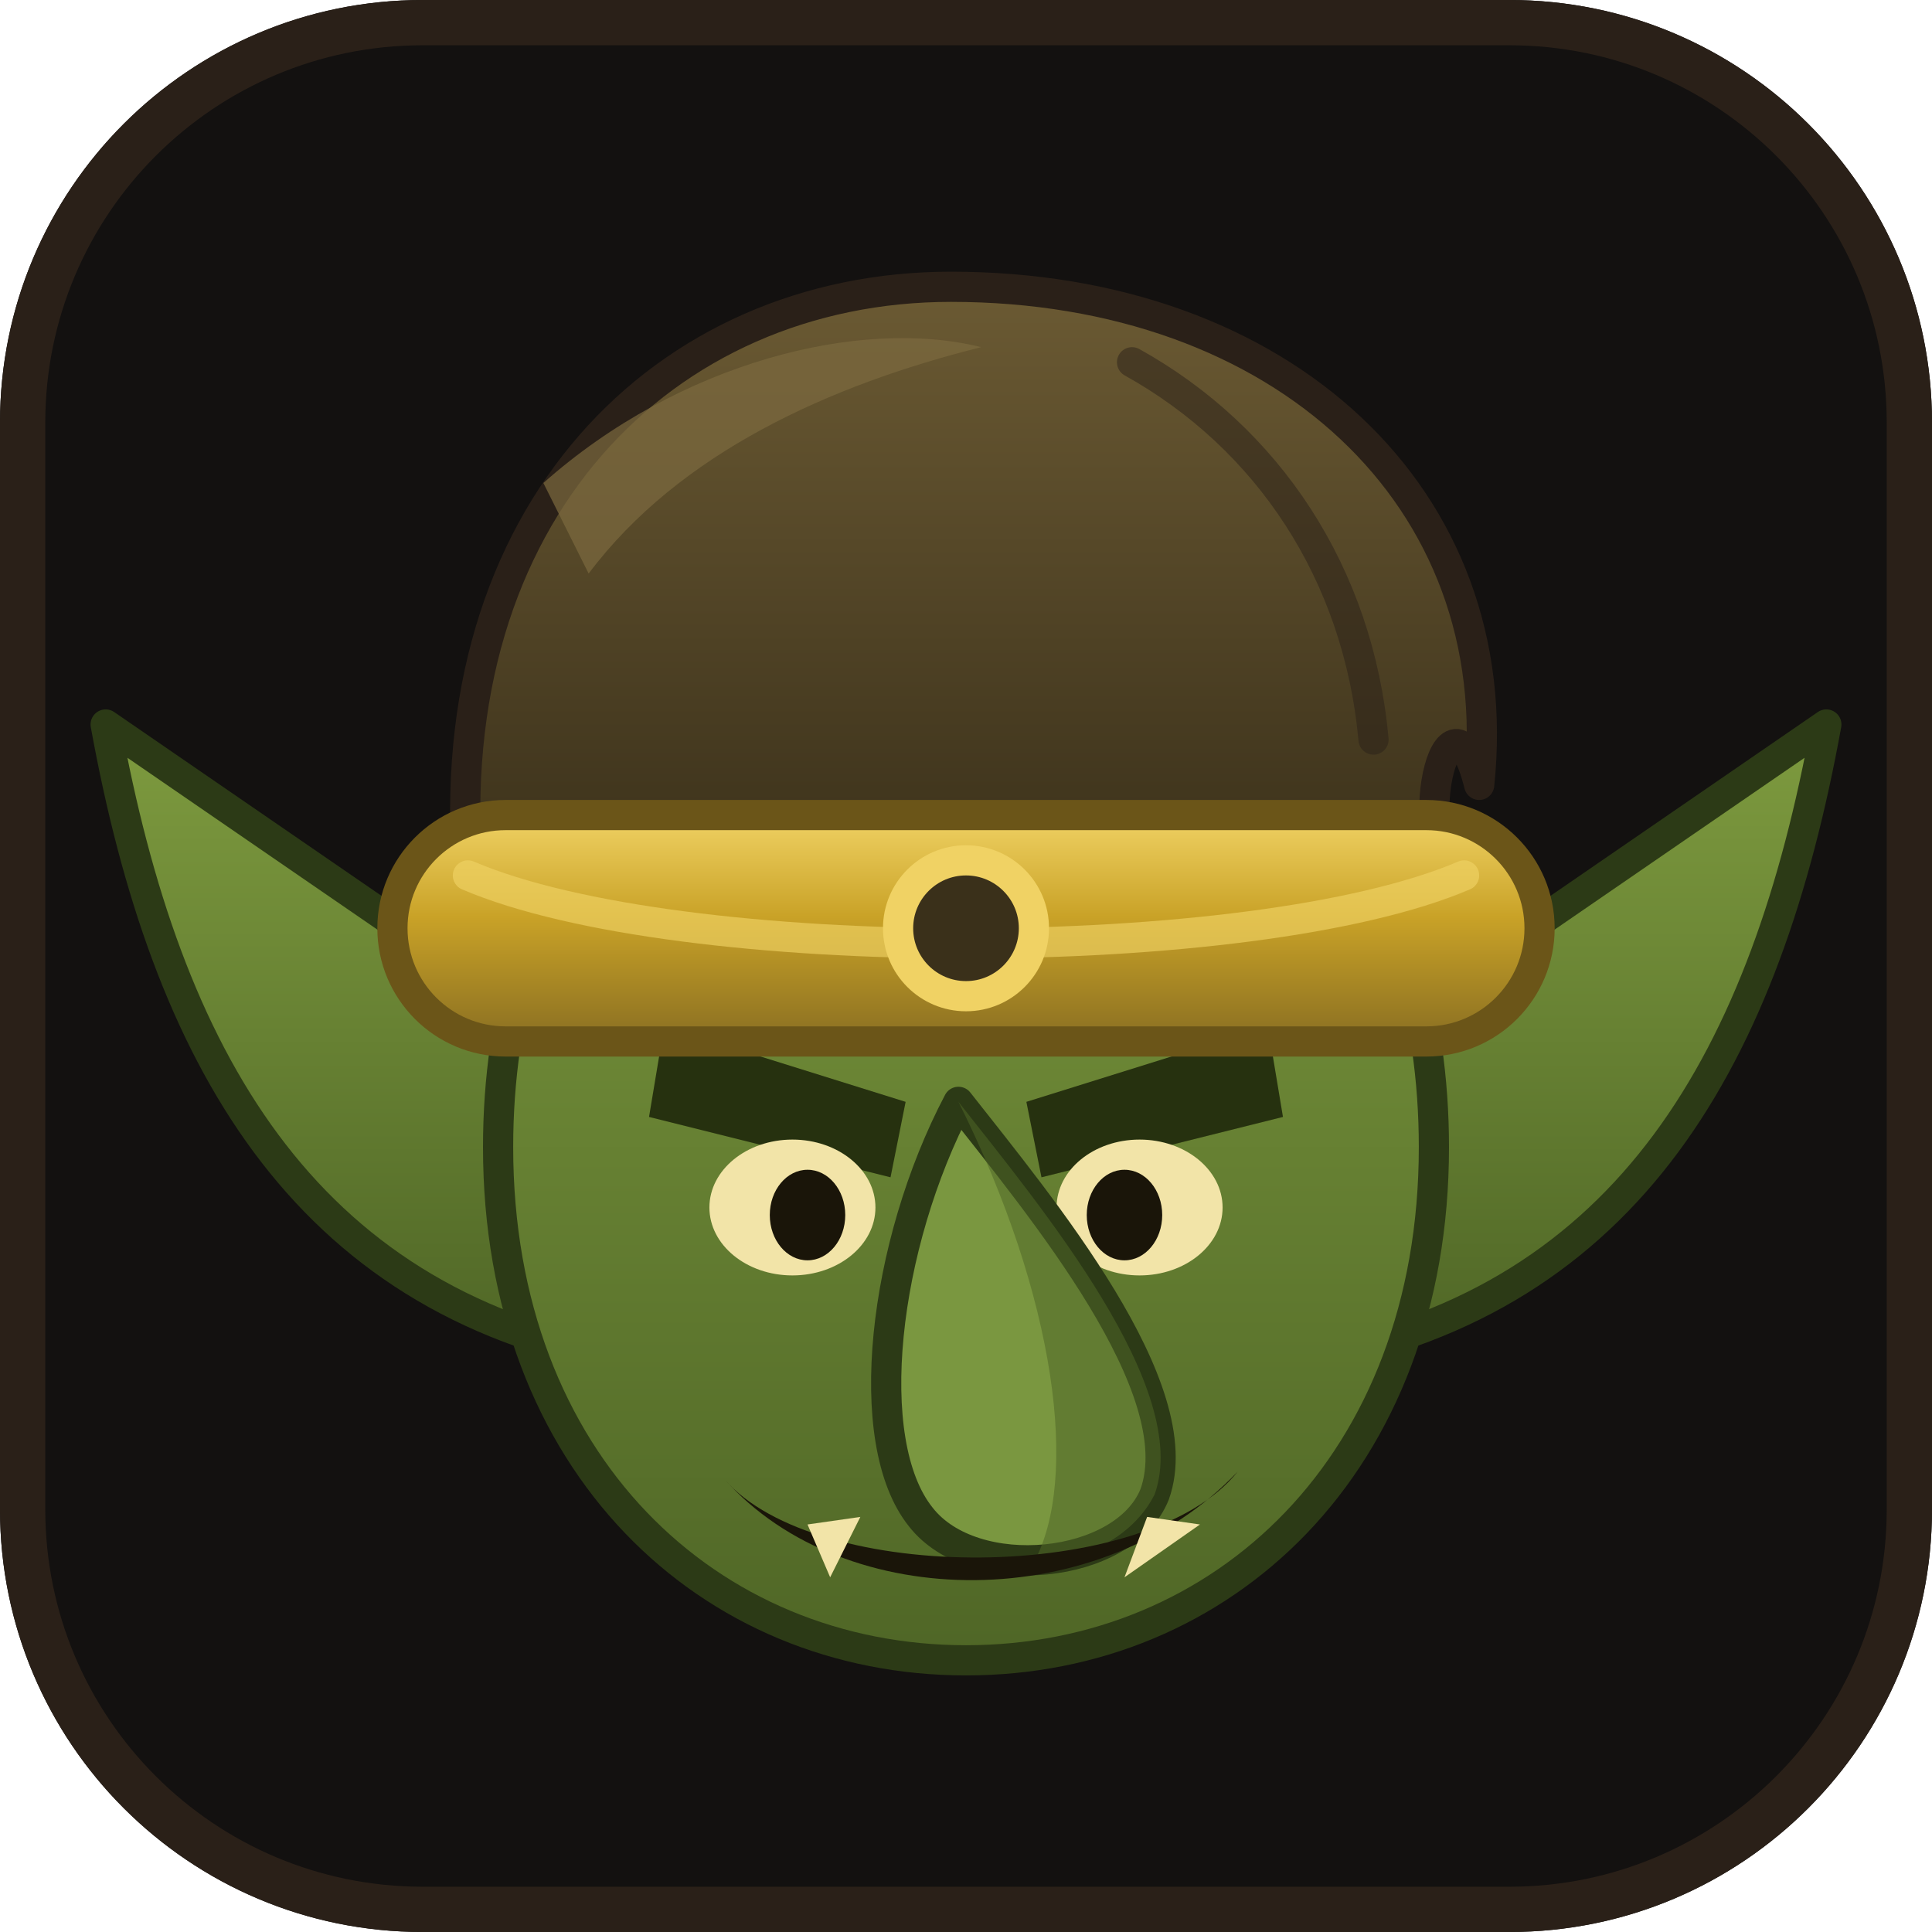
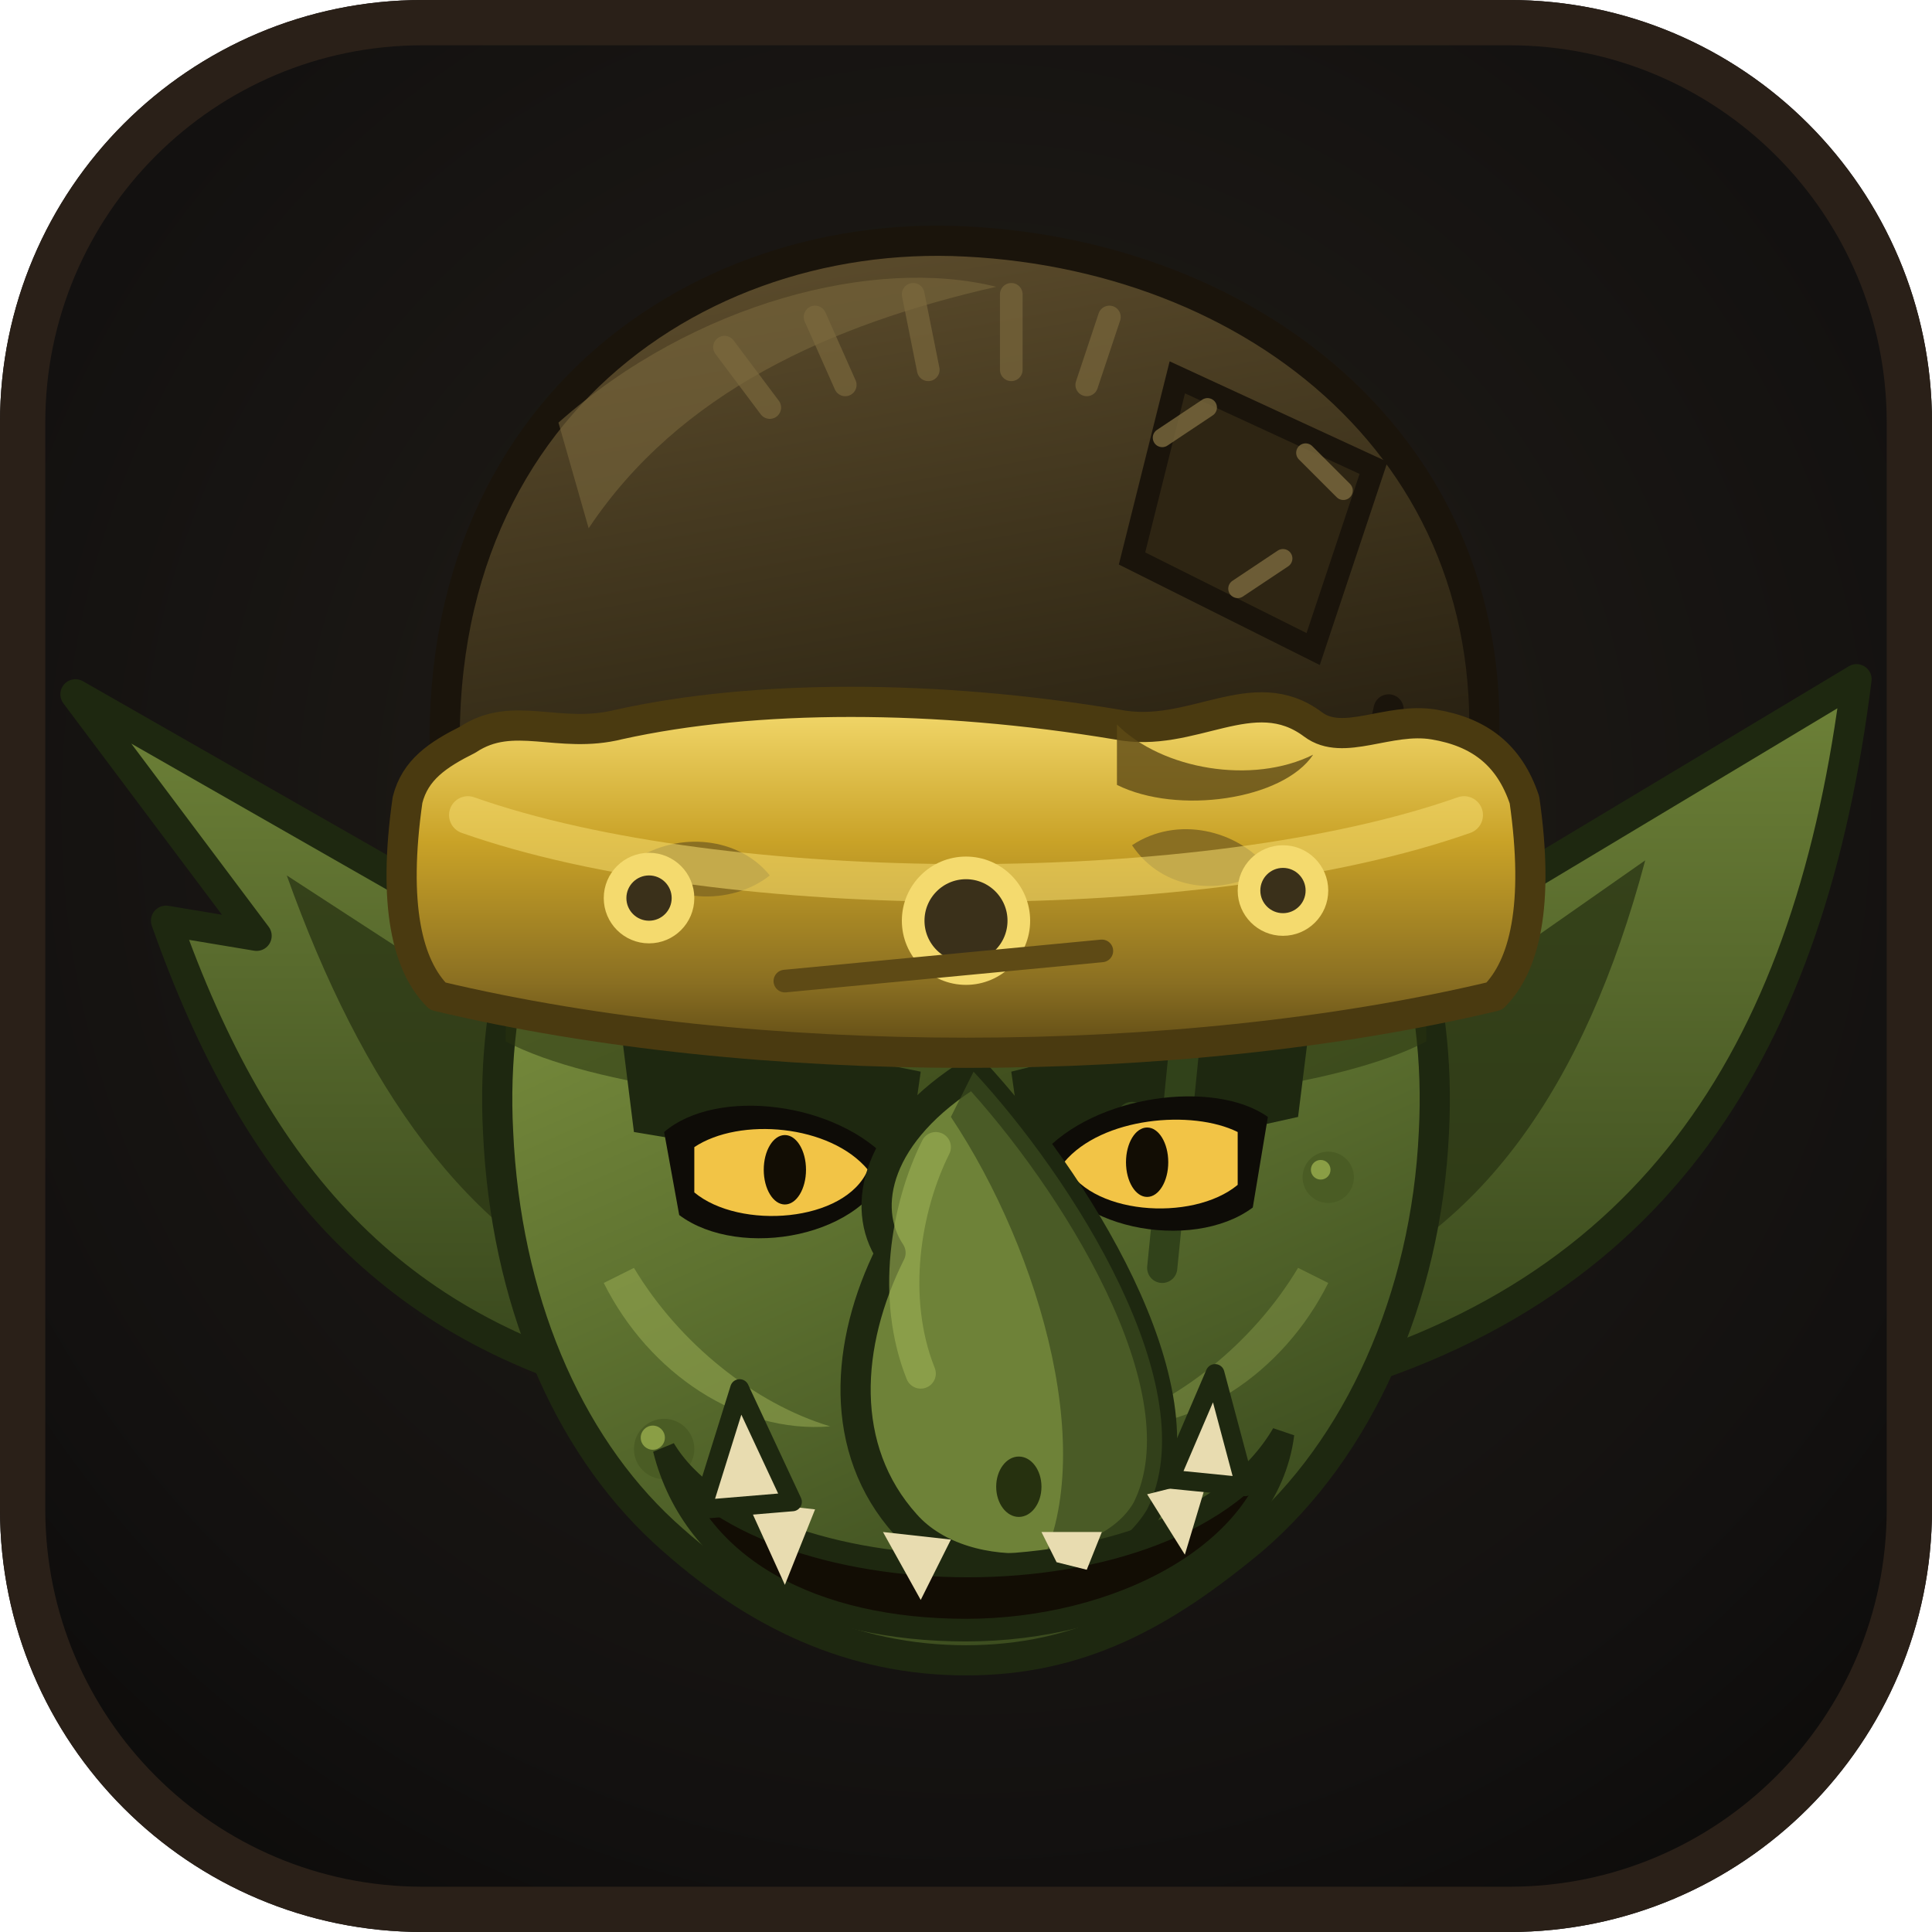
<svg xmlns="http://www.w3.org/2000/svg" viewBox="0 0 256 256" width="256" height="256">
  <defs>
-     <linearGradient id="skin" x1="0" y1="0" x2="0" y2="1">
-       <stop offset="0" stop-color="#7E9B3F" />
-       <stop offset="1" stop-color="#4F6626" />
+     <radialGradient id="pit" cx="0.5" cy="0.42" r="0.75">
+       <stop offset="0" stop-color="#221E18" />
+       <stop offset="0.7" stop-color="#131110" />
+       <stop offset="1" stop-color="#0A0908" />
+     </radialGradient>
+     <linearGradient id="skin" x1="0.2" y1="0" x2="0.6" y2="1">
+       <stop offset="0" stop-color="#8A9E45" />
+       <stop offset="0.55" stop-color="#5E7230" />
+       <stop offset="1" stop-color="#3A4A1E" />
+     </linearGradient>
+     <linearGradient id="earskin" x1="0" y1="0" x2="0" y2="1">
+       <stop offset="0" stop-color="#6E8238" />
+       <stop offset="1" stop-color="#37461C" />
    </linearGradient>
    <linearGradient id="gold" x1="0" y1="0" x2="0" y2="1">
-       <stop offset="0" stop-color="#F0D264" />
-       <stop offset="0.45" stop-color="#C9A227" />
-       <stop offset="1" stop-color="#8A6F22" />
+       <stop offset="0" stop-color="#F4DA6E" />
+       <stop offset="0.4" stop-color="#C9A227" />
+       <stop offset="0.8" stop-color="#8A6F22" />
+       <stop offset="1" stop-color="#5E4A15" />
    </linearGradient>
-     <linearGradient id="leather" x1="0" y1="0" x2="0" y2="1">
-       <stop offset="0" stop-color="#6B5A33" />
-       <stop offset="1" stop-color="#3A301A" />
+     <linearGradient id="leather" x1="0.3" y1="0" x2="0.6" y2="1">
+       <stop offset="0" stop-color="#5C4C2C" />
+       <stop offset="0.6" stop-color="#3A301A" />
+       <stop offset="1" stop-color="#241D10" />
    </linearGradient>
  </defs>
-   <rect width="256" height="256" rx="56" fill="#131110" />
+   <rect width="256" height="256" rx="56" fill="url(#pit)" />
  <rect x="3" y="3" width="250" height="250" rx="53" fill="none" stroke="#2A2018" stroke-width="6" />
-   <g fill="url(#skin)" stroke="#2C3A16" stroke-width="4" stroke-linejoin="round">
-     <path d="M78 140 L14 96 C22 140 40 172 82 180 Z" />
-     <path d="M178 140 L242 96 C234 140 216 172 174 180 Z" />
+   <g stroke="#1E2810" stroke-width="4" stroke-linejoin="round">
+     <path d="M80 132 L10 92 L34 124 L22 122 C34 156 52 176 84 184 Z" fill="url(#earskin)" />
+     <path d="M176 132 L246 90 C240 138 220 172 172 184 Z" fill="url(#earskin)" />
  </g>
-   <path d="M128 84 C170 84 190 116 190 152 C190 194 162 220 128 220            C94 220 66 194 66 152 C66 116 86 84 128 84 Z" fill="url(#skin)" stroke="#2C3A16" stroke-width="4" />
-   <g fill="#26310F">
-     <path d="M88 136 L120 146 L118 156 L86 148 Z" />
-     <path d="M168 136 L136 146 L138 156 L170 148 Z" />
+   <path d="M78 142 L38 116 C48 144 62 164 82 172 Z" fill="#2A3614" opacity="0.8" />
+   <path d="M178 142 L218 114 C210 144 196 164 174 172 Z" fill="#2A3614" opacity="0.8" />
+   <path d="M128 82 C168 82 192 112 190 150 C189 172 180 192 166 204            C154 214 143 220 128 220 C113 220 100 214 88 203            C75 191 67 172 66 150 C64 112 88 82 128 82 Z" fill="url(#skin)" stroke="#1E2810" stroke-width="4" />
+   <path d="M67 138 C90 150 166 150 189 138 C189 130 188 124 187 118 L69 118            C68 124 67 130 67 138 Z" fill="#26310F" opacity="0.55" />
+   <path d="M84 168 C90 178 100 186 110 189 C98 190 86 182 80 170 Z" fill="#9DB055" opacity="0.5" />
+   <path d="M172 168 C166 178 156 186 146 189 C158 190 170 182 176 170 Z" fill="#9DB055" opacity="0.35" />
+   <circle cx="88" cy="192" r="4" fill="#4A5C24" />
+   <circle cx="86.5" cy="190.5" r="1.6" fill="#8A9E45" />
+   <circle cx="176" cy="156" r="3.4" fill="#4A5C24" />
+   <circle cx="175" cy="155" r="1.3" fill="#8A9E45" />
+   <g fill="#1E2810">
+     <path d="M82 134 L122 142 L120 156 L84 150 Z" />
+     <path d="M174 132 L134 142 L136 156 L172 148 Z" />
  </g>
-   <g fill="#F2E4A8">
-     <ellipse cx="105" cy="160" rx="11" ry="9" />
-     <ellipse cx="151" cy="160" rx="11" ry="9" />
+   <g stroke="#31421A" stroke-width="4" stroke-linecap="round">
+     <path d="M158 128 L154 168" />
+     <path d="M150 148 L162 152" />
  </g>
-   <g fill="#1A1509">
-     <ellipse cx="107" cy="161" rx="5" ry="6" />
-     <ellipse cx="149" cy="161" rx="5" ry="6" />
+   <path d="M88 150 C95 144 111 146 118 154 C115 164 98 167 90 161 Z" fill="#0E0C07" />
+   <path d="M168 148 C161 143 145 145 138 153 C141 163 158 166 166 160 Z" fill="#0E0C07" />
+   <path d="M92 152 C98 148 110 149 115 155 C112 162 98 163 92 158 Z" fill="#F2C446" />
+   <path d="M164 150 C158 147 146 148 141 154 C144 161 158 162 164 157 Z" fill="#F2C446" />
+   <ellipse cx="104" cy="155" rx="2.8" ry="4.6" fill="#120D04" />
+   <ellipse cx="152" cy="154" rx="2.8" ry="4.6" fill="#120D04" />
+   <path d="M129 142 C142 156 160 184 152 200 C147 209 128 211 120 202            C111 192 112 178 118 166 C114 160 116 150 129 142 Z" fill="#6E8238" stroke="#1E2810" stroke-width="4" stroke-linejoin="round" />
+   <path d="M129 142 C142 156 160 184 152 200 C149 205 143 208 137 209            C146 194 138 166 126 148 Z" fill="#3A4A1E" opacity="0.7" />
+   <path d="M124 152 C120 160 118 172 122 182" fill="none" stroke="#9DB055" stroke-width="4" stroke-linecap="round" opacity="0.6" />
+   <ellipse cx="135" cy="197" rx="3" ry="4" fill="#26310F" />
+   <path d="M88 192 C100 212 156 214 170 190 C168 206 148 216 128 216            C108 216 92 208 88 192 Z" fill="#120D04" stroke="#1E2810" stroke-width="3" />
+   <g fill="#E8DCB0">
+     <path d="M99 199 L108 200 L104 210 Z" />
+     <path d="M117 203 L126 204 L122 212 Z" />
+     <path d="M160 196 L152 198 L157 206 Z" />
+     <path d="M138 203 L146 203 L144 208 L140 207 Z" />
  </g>
-   <path d="M127 146 C138 160 158 184 153 198 C149 208 129 210 122 201            C114 191 117 165 127 146 Z" fill="#7A9740" stroke="#2C3A16" stroke-width="4" stroke-linejoin="round" />
-   <path d="M127 146 C138 160 158 184 153 198 C150 204 143 207 137 207            C143 196 140 172 127 146 Z" fill="#4F6626" opacity="0.55" />
-   <path d="M96 196 C112 214 146 214 164 195 C152 210 108 210 96 196 Z" fill="#1A1509" />
-   <g fill="#F2E4A8">
-     <path d="M107 202 L114 201 L110 209 Z" />
-     <path d="M152 201 L159 202 L149 209 Z" />
+   <g fill="#E8DCB0" stroke="#1E2810" stroke-width="2.5" stroke-linejoin="round">
+     <path d="M93 200 L98 184 L105 199 Z" />
+     <path d="M165 197 L161 182 L155 196 Z" />
  </g>
-   <path d="M62 116 C58 68 88 38 126 38 C170 38 200 66 196 104            C192 88 186 112 194 118 Z" fill="url(#leather)" stroke="#2A2018" stroke-width="4" stroke-linejoin="round" />
-   <path d="M72 64 C90 48 114 42 130 46 C110 51 90 60 78 76 Z" fill="#7C6A3E" opacity="0.7" />
-   <path d="M150 48 C168 58 180 76 182 98" fill="none" stroke="#2A2018" stroke-width="4" stroke-linecap="round" opacity="0.5" />
-   <rect x="52" y="108" width="152" height="30" rx="15" fill="url(#gold)" stroke="#6B5518" stroke-width="4" />
-   <path d="M62 116 C90 128 166 128 194 116" fill="none" stroke="#F0D264" stroke-width="4" stroke-linecap="round" opacity="0.65" />
-   <circle cx="128" cy="123" r="9" fill="#3A301A" stroke="#F0D264" stroke-width="4" />
+   <path d="M60 112 C52 58 90 30 128 32 C168 34 202 62 196 106            C188 114 182 102 184 94 C182 106 174 110 170 102            C170 112 160 114 156 106 C152 114 140 114 138 106            C132 116 118 114 116 106 C110 116 98 114 96 104            C92 114 82 114 80 104 C78 114 66 116 60 112 Z" fill="url(#leather)" stroke="#1A140B" stroke-width="4" stroke-linejoin="round" />
+   <path d="M74 56 C92 40 116 34 132 38 C110 43 90 52 78 70 Z" fill="#7C6A3E" opacity="0.55" />
+   <g stroke="#7C6A3E" stroke-width="3" stroke-linecap="round" opacity="0.65">
+     <path d="M96 46 L102 54" />
+     <path d="M108 42 L112 51" />
+     <path d="M121 39 L123 49" />
+     <path d="M134 39 L134 49" />
+     <path d="M147 42 L144 51" />
+   </g>
+   <path d="M156 50 L182 62 L174 86 L150 74 Z" fill="#2E2513" stroke="#1A140B" stroke-width="3" />
+   <g stroke="#7C6A3E" stroke-width="2.5" stroke-linecap="round" opacity="0.8">
+     <path d="M154 58 L160 54" />
+     <path d="M164 78 L170 74" />
+     <path d="M173 60 L178 65" />
+   </g>
+   <path d="M54 106 C52 120 54 128 58 132 C100 142 156 142 198 132            C202 128 204 120 202 106 C200 100 196 97 190 96            C184 95 178 99 174 96 C166 90 158 98 148 96            C124 92 100 92 82 96 C74 98 68 94 62 98 C58 100 55 102 54 106 Z" fill="url(#gold)" stroke="#4A3A10" stroke-width="4" stroke-linejoin="round" />
+   <path d="M148 96 C154 102 166 104 174 100 C170 106 156 108 148 104 Z" fill="#5E4A15" opacity="0.8" />
+   <path d="M84 114 C90 110 98 111 102 116 C97 120 88 120 84 114 Z" fill="#8A6F22" />
+   <path d="M150 112 C156 108 164 110 168 115 C162 119 154 118 150 112 Z" fill="#8A6F22" />
+   <path d="M62 108 C96 120 160 120 194 108" fill="none" stroke="#F4DA6E" stroke-width="5" stroke-linecap="round" opacity="0.55" />
+   <g fill="#3A301A" stroke="#F4DA6E" stroke-width="3">
+     <circle cx="128" cy="122" r="7" />
+     <circle cx="86" cy="119" r="4.5" />
+     <circle cx="170" cy="118" r="4.5" />
+   </g>
+   <path d="M104 130 L146 126" stroke="#5E4A15" stroke-width="3" stroke-linecap="round" />
</svg>
